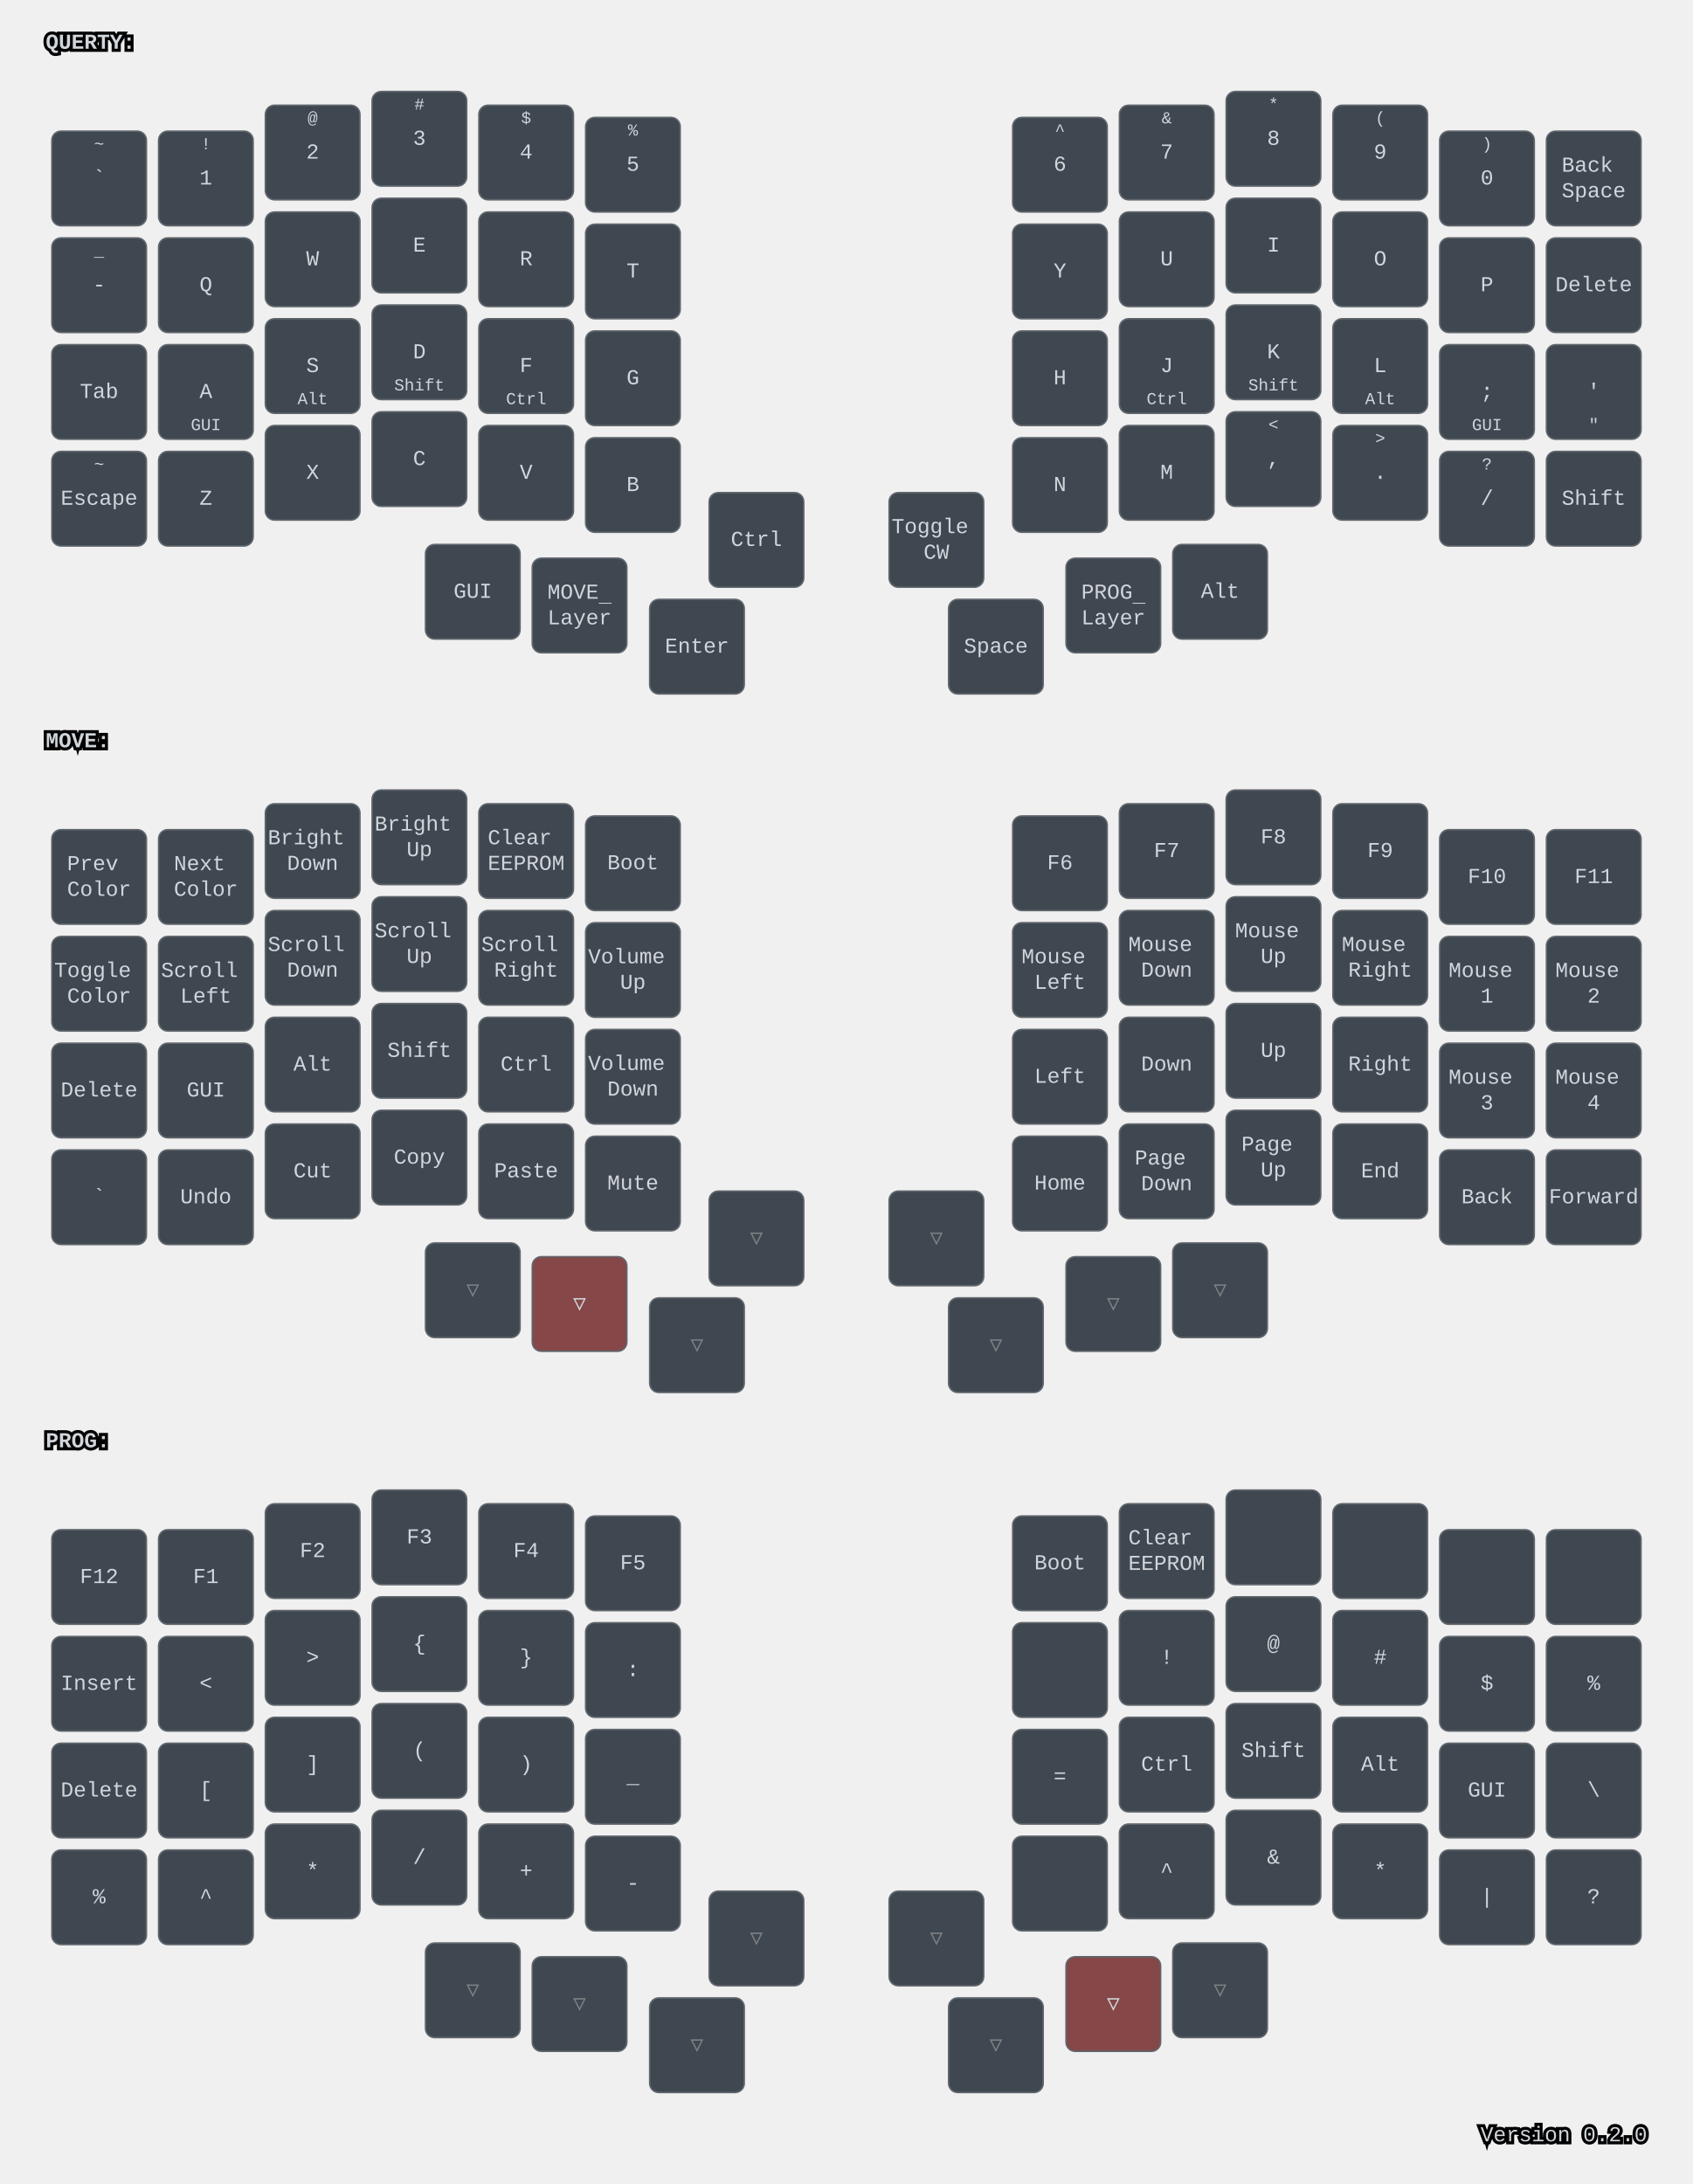
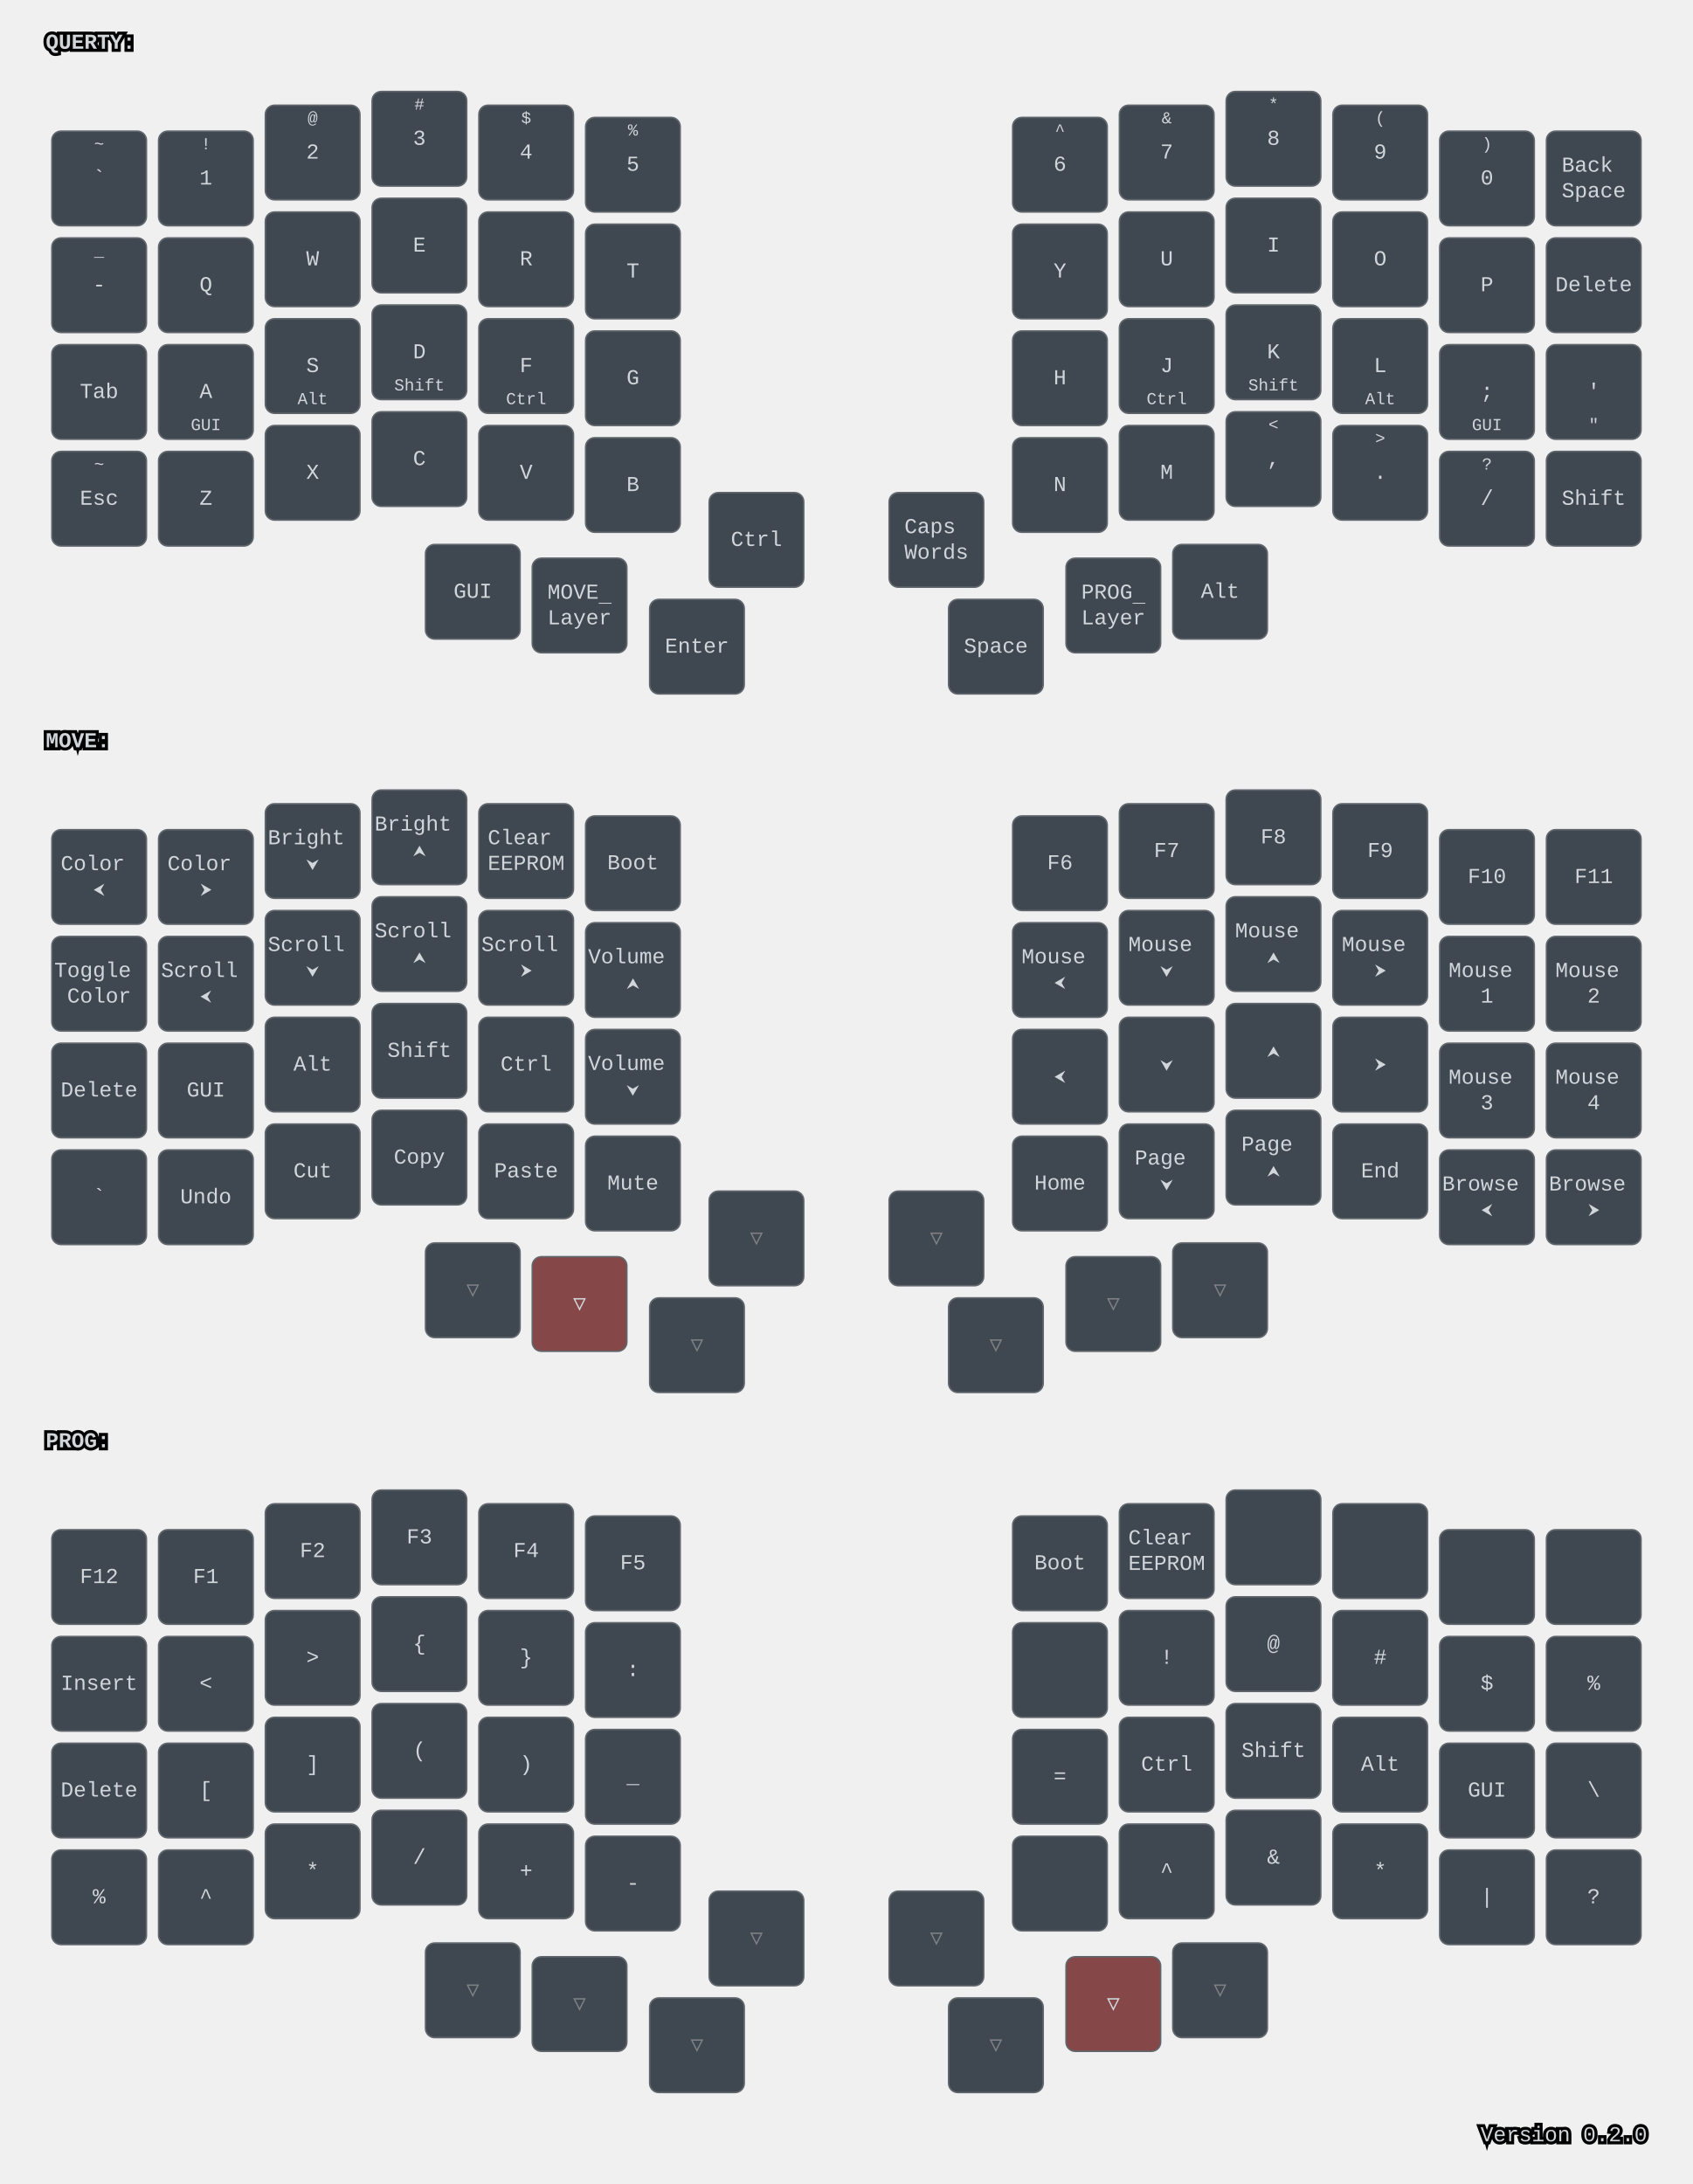
<svg xmlns="http://www.w3.org/2000/svg" width="1110" height="1432" viewBox="0 0 1110 1432" class="keymap">
  <style>/* inherit to force styles through use tags */
svg path {
    fill: inherit;
}

/* font and background color specifications */
svg.keymap {
    font-family: SFMono-Regular,Consolas,Liberation Mono,Menlo,monospace;
    font-size: 14px;
    font-kerning: normal;
    text-rendering: optimizeLegibility;
    fill: #24292e;
}

/* default key styling */
rect.key {
    fill: #f6f8fa;
}

rect.key, rect.combo {
    stroke: #c9cccf;
    stroke-width: 1;
}

/* default key side styling, only used is draw_key_sides is set */
rect.side {
    filter: brightness(90%);
}

/* color accent for combo boxes */
rect.combo, rect.combo-separate {
    fill: #cdf;
}

/* color accent for held keys */
rect.held, rect.combo.held {
    fill: #fdd;
}

/* color accent for ghost (optional) keys */
rect.ghost, rect.combo.ghost {
    stroke-dasharray: 4, 4;
    stroke-width: 2;
}

text {
    text-anchor: middle;
    dominant-baseline: middle;
}

/* styling for layer labels */
text.label {
    font-weight: bold;
    text-anchor: start;
    stroke: white;
    stroke-width: 4;
    paint-order: stroke;
}

/* styling for optional footer */
text.footer {
    text-anchor: end;
    dominant-baseline: auto;
    stroke: white;
    stroke-width: 4;
    paint-order: stroke;
}

/* styling for combo tap, and key non-tap label text */
text.combo, text.hold, text.shifted, text.left, text.right {
    font-size: 11px;
}

text.hold {
    text-anchor: middle;
    dominant-baseline: auto;
}

text.shifted {
    text-anchor: middle;
    dominant-baseline: hanging;
}

text.left {
    text-anchor: start;
}

text.right {
    text-anchor: end;
}

text.layer-activator {
    text-decoration: underline;
}

/* styling for hold/shifted label text in combo box */
text.combo.hold, text.combo.shifted, text.combo.left, text.combo.right {
    font-size: 8px;
}

/* lighter symbol for transparent keys */
text.trans {
    fill: #7b7e81;
}

/* styling for combo dendrons */
path.combo {
    stroke-width: 1;
    stroke: gray;
    fill: none;
}

/* Start Tabler Icons Cleanup */
/* cannot use height/width with glyphs */
.icon-tabler &gt; path {
    fill: inherit;
    stroke: inherit;
    stroke-width: 2;
}
/* hide tabler's default box */
.icon-tabler &gt; path[stroke="none"][fill="none"] {
    visibility: hidden;
}
/* End Tabler Icons Cleanup */

svg.keymap { fill: #d1d6db; }
rect.key { fill: #3f4750; }
rect.key, rect.combo { stroke: #60666c; }
rect.combo, rect.combo-separate { fill: #1f3d7a; }
rect.held, rect.combo.held { fill: #854747; }
text.label, text.footer { stroke: black; }
text.trans { fill: #7e8184; }
path.combo { stroke: #7f7f7f; }
</style>
  <g transform="translate(30, 0)" class="layer-QUERTY">
    <text x="0" y="28" class="label" id="QUERTY">QUERTY:</text>
    <g transform="translate(0, 56)">
      <g transform="translate(35, 61)" class="key keypos-0">
        <rect rx="6" ry="6" x="-31" y="-31" width="62" height="62" class="key" />
        <text x="0" y="0" class="key tap">`</text>
        <text x="0" y="-25" class="key shifted">~</text>
      </g>
      <g transform="translate(105, 61)" class="key keypos-1">
        <rect rx="6" ry="6" x="-31" y="-31" width="62" height="62" class="key" />
        <text x="0" y="0" class="key tap">1</text>
        <text x="0" y="-25" class="key shifted">!</text>
      </g>
      <g transform="translate(175, 44)" class="key keypos-2">
        <rect rx="6" ry="6" x="-31" y="-31" width="62" height="62" class="key" />
        <text x="0" y="0" class="key tap">2</text>
        <text x="0" y="-25" class="key shifted">@</text>
      </g>
      <g transform="translate(245, 35)" class="key keypos-3">
        <rect rx="6" ry="6" x="-31" y="-31" width="62" height="62" class="key" />
        <text x="0" y="0" class="key tap">3</text>
        <text x="0" y="-25" class="key shifted">#</text>
      </g>
      <g transform="translate(315, 44)" class="key keypos-4">
        <rect rx="6" ry="6" x="-31" y="-31" width="62" height="62" class="key" />
        <text x="0" y="0" class="key tap">4</text>
        <text x="0" y="-25" class="key shifted">$</text>
      </g>
      <g transform="translate(385, 52)" class="key keypos-5">
        <rect rx="6" ry="6" x="-31" y="-31" width="62" height="62" class="key" />
        <text x="0" y="0" class="key tap">5</text>
        <text x="0" y="-25" class="key shifted">%</text>
      </g>
      <g transform="translate(665, 52)" class="key keypos-6">
        <rect rx="6" ry="6" x="-31" y="-31" width="62" height="62" class="key" />
        <text x="0" y="0" class="key tap">6</text>
        <text x="0" y="-25" class="key shifted">^</text>
      </g>
      <g transform="translate(735, 44)" class="key keypos-7">
        <rect rx="6" ry="6" x="-31" y="-31" width="62" height="62" class="key" />
        <text x="0" y="0" class="key tap">7</text>
        <text x="0" y="-25" class="key shifted">&amp;</text>
      </g>
      <g transform="translate(805, 35)" class="key keypos-8">
        <rect rx="6" ry="6" x="-31" y="-31" width="62" height="62" class="key" />
        <text x="0" y="0" class="key tap">8</text>
        <text x="0" y="-25" class="key shifted">*</text>
      </g>
      <g transform="translate(875, 44)" class="key keypos-9">
        <rect rx="6" ry="6" x="-31" y="-31" width="62" height="62" class="key" />
        <text x="0" y="0" class="key tap">9</text>
        <text x="0" y="-25" class="key shifted">(</text>
      </g>
      <g transform="translate(945, 61)" class="key keypos-10">
        <rect rx="6" ry="6" x="-31" y="-31" width="62" height="62" class="key" />
        <text x="0" y="0" class="key tap">0</text>
        <text x="0" y="-25" class="key shifted">)</text>
      </g>
      <g transform="translate(1015, 61)" class="key keypos-11">
        <rect rx="6" ry="6" x="-31" y="-31" width="62" height="62" class="key" />
        <text x="0" y="0" class="key tap">
          <tspan x="0" dy="-0.6em">Back</tspan>
          <tspan x="0" dy="1.2em">Space</tspan>
        </text>
      </g>
      <g transform="translate(35, 131)" class="key keypos-12">
        <rect rx="6" ry="6" x="-31" y="-31" width="62" height="62" class="key" />
        <text x="0" y="0" class="key tap">-</text>
        <text x="0" y="-25" class="key shifted">_</text>
      </g>
      <g transform="translate(105, 131)" class="key keypos-13">
        <rect rx="6" ry="6" x="-31" y="-31" width="62" height="62" class="key" />
        <text x="0" y="0" class="key tap">Q</text>
      </g>
      <g transform="translate(175, 114)" class="key keypos-14">
        <rect rx="6" ry="6" x="-31" y="-31" width="62" height="62" class="key" />
        <text x="0" y="0" class="key tap">W</text>
      </g>
      <g transform="translate(245, 105)" class="key keypos-15">
        <rect rx="6" ry="6" x="-31" y="-31" width="62" height="62" class="key" />
        <text x="0" y="0" class="key tap">E</text>
      </g>
      <g transform="translate(315, 114)" class="key keypos-16">
        <rect rx="6" ry="6" x="-31" y="-31" width="62" height="62" class="key" />
        <text x="0" y="0" class="key tap">R</text>
      </g>
      <g transform="translate(385, 122)" class="key keypos-17">
        <rect rx="6" ry="6" x="-31" y="-31" width="62" height="62" class="key" />
        <text x="0" y="0" class="key tap">T</text>
      </g>
      <g transform="translate(665, 122)" class="key keypos-18">
        <rect rx="6" ry="6" x="-31" y="-31" width="62" height="62" class="key" />
        <text x="0" y="0" class="key tap">Y</text>
      </g>
      <g transform="translate(735, 114)" class="key keypos-19">
        <rect rx="6" ry="6" x="-31" y="-31" width="62" height="62" class="key" />
        <text x="0" y="0" class="key tap">U</text>
      </g>
      <g transform="translate(805, 105)" class="key keypos-20">
        <rect rx="6" ry="6" x="-31" y="-31" width="62" height="62" class="key" />
        <text x="0" y="0" class="key tap">I</text>
      </g>
      <g transform="translate(875, 114)" class="key keypos-21">
        <rect rx="6" ry="6" x="-31" y="-31" width="62" height="62" class="key" />
        <text x="0" y="0" class="key tap">O</text>
      </g>
      <g transform="translate(945, 131)" class="key keypos-22">
        <rect rx="6" ry="6" x="-31" y="-31" width="62" height="62" class="key" />
        <text x="0" y="0" class="key tap">P</text>
      </g>
      <g transform="translate(1015, 131)" class="key keypos-23">
        <rect rx="6" ry="6" x="-31" y="-31" width="62" height="62" class="key" />
        <text x="0" y="0" class="key tap">Delete</text>
      </g>
      <g transform="translate(35, 201)" class="key keypos-24">
        <rect rx="6" ry="6" x="-31" y="-31" width="62" height="62" class="key" />
        <text x="0" y="0" class="key tap">Tab</text>
      </g>
      <g transform="translate(105, 201)" class="key keypos-25">
        <rect rx="6" ry="6" x="-31" y="-31" width="62" height="62" class="key" />
        <text x="0" y="0" class="key tap">A</text>
        <text x="0" y="25" class="key hold">GUI</text>
      </g>
      <g transform="translate(175, 184)" class="key keypos-26">
        <rect rx="6" ry="6" x="-31" y="-31" width="62" height="62" class="key" />
        <text x="0" y="0" class="key tap">S</text>
        <text x="0" y="25" class="key hold">Alt</text>
      </g>
      <g transform="translate(245, 175)" class="key keypos-27">
        <rect rx="6" ry="6" x="-31" y="-31" width="62" height="62" class="key" />
        <text x="0" y="0" class="key tap">D</text>
        <text x="0" y="25" class="key hold">Shift</text>
      </g>
      <g transform="translate(315, 184)" class="key keypos-28">
        <rect rx="6" ry="6" x="-31" y="-31" width="62" height="62" class="key" />
        <text x="0" y="0" class="key tap">F</text>
        <text x="0" y="25" class="key hold">Ctrl</text>
      </g>
      <g transform="translate(385, 192)" class="key keypos-29">
        <rect rx="6" ry="6" x="-31" y="-31" width="62" height="62" class="key" />
        <text x="0" y="0" class="key tap">G</text>
      </g>
      <g transform="translate(665, 192)" class="key keypos-30">
        <rect rx="6" ry="6" x="-31" y="-31" width="62" height="62" class="key" />
        <text x="0" y="0" class="key tap">H</text>
      </g>
      <g transform="translate(735, 184)" class="key keypos-31">
        <rect rx="6" ry="6" x="-31" y="-31" width="62" height="62" class="key" />
        <text x="0" y="0" class="key tap">J</text>
        <text x="0" y="25" class="key hold">Ctrl</text>
      </g>
      <g transform="translate(805, 175)" class="key keypos-32">
        <rect rx="6" ry="6" x="-31" y="-31" width="62" height="62" class="key" />
        <text x="0" y="0" class="key tap">K</text>
        <text x="0" y="25" class="key hold">Shift</text>
      </g>
      <g transform="translate(875, 184)" class="key keypos-33">
        <rect rx="6" ry="6" x="-31" y="-31" width="62" height="62" class="key" />
        <text x="0" y="0" class="key tap">L</text>
        <text x="0" y="25" class="key hold">Alt</text>
      </g>
      <g transform="translate(945, 201)" class="key keypos-34">
        <rect rx="6" ry="6" x="-31" y="-31" width="62" height="62" class="key" />
        <text x="0" y="0" class="key tap">;</text>
        <text x="0" y="25" class="key hold">GUI</text>
      </g>
      <g transform="translate(1015, 201)" class="key keypos-35">
        <rect rx="6" ry="6" x="-31" y="-31" width="62" height="62" class="key" />
        <text x="0" y="0" class="key tap">'</text>
        <text x="0" y="25" class="key hold">"</text>
      </g>
      <g transform="translate(35, 271)" class="key keypos-36">
        <rect rx="6" ry="6" x="-31" y="-31" width="62" height="62" class="key" />
-         <text x="0" y="0" class="key tap">Escape</text>
+         <text x="0" y="0" class="key tap">Esc</text>
        <text x="0" y="-25" class="key shifted">~</text>
      </g>
      <g transform="translate(105, 271)" class="key keypos-37">
        <rect rx="6" ry="6" x="-31" y="-31" width="62" height="62" class="key" />
        <text x="0" y="0" class="key tap">Z</text>
      </g>
      <g transform="translate(175, 254)" class="key keypos-38">
        <rect rx="6" ry="6" x="-31" y="-31" width="62" height="62" class="key" />
        <text x="0" y="0" class="key tap">X</text>
      </g>
      <g transform="translate(245, 245)" class="key keypos-39">
        <rect rx="6" ry="6" x="-31" y="-31" width="62" height="62" class="key" />
        <text x="0" y="0" class="key tap">C</text>
      </g>
      <g transform="translate(315, 254)" class="key keypos-40">
        <rect rx="6" ry="6" x="-31" y="-31" width="62" height="62" class="key" />
        <text x="0" y="0" class="key tap">V</text>
      </g>
      <g transform="translate(385, 262)" class="key keypos-41">
        <rect rx="6" ry="6" x="-31" y="-31" width="62" height="62" class="key" />
        <text x="0" y="0" class="key tap">B</text>
      </g>
      <g transform="translate(466, 298)" class="key keypos-42">
        <rect rx="6" ry="6" x="-31" y="-31" width="62" height="62" class="key" />
        <text x="0" y="0" class="key tap">Ctrl</text>
      </g>
      <g transform="translate(584, 298)" class="key keypos-43">
        <rect rx="6" ry="6" x="-31" y="-31" width="62" height="62" class="key" />
        <text x="0" y="0" class="key tap">
-           <tspan x="0" dy="-0.6em">Toggle</tspan>
-           <tspan x="0" dy="1.2em">CW</tspan>
+           <tspan x="0" dy="-0.6em">Caps</tspan>
+           <tspan x="0" dy="1.2em">Words</tspan>
        </text>
      </g>
      <g transform="translate(665, 262)" class="key keypos-44">
        <rect rx="6" ry="6" x="-31" y="-31" width="62" height="62" class="key" />
        <text x="0" y="0" class="key tap">N</text>
      </g>
      <g transform="translate(735, 254)" class="key keypos-45">
        <rect rx="6" ry="6" x="-31" y="-31" width="62" height="62" class="key" />
        <text x="0" y="0" class="key tap">M</text>
      </g>
      <g transform="translate(805, 245)" class="key keypos-46">
        <rect rx="6" ry="6" x="-31" y="-31" width="62" height="62" class="key" />
        <text x="0" y="0" class="key tap">,</text>
        <text x="0" y="-25" class="key shifted">&lt;</text>
      </g>
      <g transform="translate(875, 254)" class="key keypos-47">
        <rect rx="6" ry="6" x="-31" y="-31" width="62" height="62" class="key" />
        <text x="0" y="0" class="key tap">.</text>
        <text x="0" y="-25" class="key shifted">&gt;</text>
      </g>
      <g transform="translate(945, 271)" class="key keypos-48">
        <rect rx="6" ry="6" x="-31" y="-31" width="62" height="62" class="key" />
        <text x="0" y="0" class="key tap">/</text>
        <text x="0" y="-25" class="key shifted">?</text>
      </g>
      <g transform="translate(1015, 271)" class="key keypos-49">
        <rect rx="6" ry="6" x="-31" y="-31" width="62" height="62" class="key" />
        <text x="0" y="0" class="key tap">Shift</text>
      </g>
      <g transform="translate(280, 332)" class="key keypos-50">
        <rect rx="6" ry="6" x="-31" y="-31" width="62" height="62" class="key" />
        <text x="0" y="0" class="key tap">GUI</text>
      </g>
      <g transform="translate(350, 341)" class="key layer-activator keypos-51">
        <rect rx="6" ry="6" x="-31" y="-31" width="62" height="62" class="key layer-activator" />
        <text x="0" y="0" class="key layer-activator tap">
          <tspan x="0" dy="-0.6em">MOVE</tspan>
          <tspan x="0" dy="1.2em">Layer</tspan>
        </text>
      </g>
      <g transform="translate(427, 368)" class="key keypos-52">
        <rect rx="6" ry="6" x="-31" y="-31" width="62" height="62" class="key" />
        <text x="0" y="0" class="key tap">Enter</text>
      </g>
      <g transform="translate(623, 368)" class="key keypos-53">
        <rect rx="6" ry="6" x="-31" y="-31" width="62" height="62" class="key" />
        <text x="0" y="0" class="key tap">Space</text>
      </g>
      <g transform="translate(700, 341)" class="key layer-activator keypos-54">
        <rect rx="6" ry="6" x="-31" y="-31" width="62" height="62" class="key layer-activator" />
        <text x="0" y="0" class="key layer-activator tap">
          <tspan x="0" dy="-0.6em">PROG</tspan>
          <tspan x="0" dy="1.2em">Layer</tspan>
        </text>
      </g>
      <g transform="translate(770, 332)" class="key keypos-55">
        <rect rx="6" ry="6" x="-31" y="-31" width="62" height="62" class="key" />
        <text x="0" y="0" class="key tap">Alt</text>
      </g>
    </g>
  </g>
  <g transform="translate(30, 458)" class="layer-MOVE">
    <text x="0" y="28" class="label" id="MOVE">MOVE:</text>
    <g transform="translate(0, 56)">
      <g transform="translate(35, 61)" class="key keypos-0">
        <rect rx="6" ry="6" x="-31" y="-31" width="62" height="62" class="key" />
        <text x="0" y="0" class="key tap">
-           <tspan x="0" dy="-0.6em">Prev</tspan>
-           <tspan x="0" dy="1.2em">Color</tspan>
+           <tspan x="0" dy="-0.6em">Color</tspan>
+           <tspan x="0" dy="1.2em">⮜</tspan>
        </text>
      </g>
      <g transform="translate(105, 61)" class="key keypos-1">
        <rect rx="6" ry="6" x="-31" y="-31" width="62" height="62" class="key" />
        <text x="0" y="0" class="key tap">
-           <tspan x="0" dy="-0.6em">Next</tspan>
-           <tspan x="0" dy="1.2em">Color</tspan>
+           <tspan x="0" dy="-0.6em">Color</tspan>
+           <tspan x="0" dy="1.2em">⮞</tspan>
        </text>
      </g>
      <g transform="translate(175, 44)" class="key keypos-2">
        <rect rx="6" ry="6" x="-31" y="-31" width="62" height="62" class="key" />
        <text x="0" y="0" class="key tap">
          <tspan x="0" dy="-0.6em">Bright</tspan>
-           <tspan x="0" dy="1.2em">Down</tspan>
+           <tspan x="0" dy="1.2em">⮟</tspan>
        </text>
      </g>
      <g transform="translate(245, 35)" class="key keypos-3">
        <rect rx="6" ry="6" x="-31" y="-31" width="62" height="62" class="key" />
        <text x="0" y="0" class="key tap">
          <tspan x="0" dy="-0.6em">Bright</tspan>
-           <tspan x="0" dy="1.2em">Up</tspan>
+           <tspan x="0" dy="1.2em">⮝</tspan>
        </text>
      </g>
      <g transform="translate(315, 44)" class="key keypos-4">
        <rect rx="6" ry="6" x="-31" y="-31" width="62" height="62" class="key" />
        <text x="0" y="0" class="key tap">
          <tspan x="0" dy="-0.6em">Clear</tspan>
          <tspan x="0" dy="1.2em">EEPROM</tspan>
        </text>
      </g>
      <g transform="translate(385, 52)" class="key keypos-5">
        <rect rx="6" ry="6" x="-31" y="-31" width="62" height="62" class="key" />
        <text x="0" y="0" class="key tap">Boot</text>
      </g>
      <g transform="translate(665, 52)" class="key keypos-6">
        <rect rx="6" ry="6" x="-31" y="-31" width="62" height="62" class="key" />
        <text x="0" y="0" class="key tap">F6</text>
      </g>
      <g transform="translate(735, 44)" class="key keypos-7">
        <rect rx="6" ry="6" x="-31" y="-31" width="62" height="62" class="key" />
        <text x="0" y="0" class="key tap">F7</text>
      </g>
      <g transform="translate(805, 35)" class="key keypos-8">
        <rect rx="6" ry="6" x="-31" y="-31" width="62" height="62" class="key" />
        <text x="0" y="0" class="key tap">F8</text>
      </g>
      <g transform="translate(875, 44)" class="key keypos-9">
        <rect rx="6" ry="6" x="-31" y="-31" width="62" height="62" class="key" />
        <text x="0" y="0" class="key tap">F9</text>
      </g>
      <g transform="translate(945, 61)" class="key keypos-10">
        <rect rx="6" ry="6" x="-31" y="-31" width="62" height="62" class="key" />
        <text x="0" y="0" class="key tap">F10</text>
      </g>
      <g transform="translate(1015, 61)" class="key keypos-11">
        <rect rx="6" ry="6" x="-31" y="-31" width="62" height="62" class="key" />
        <text x="0" y="0" class="key tap">F11</text>
      </g>
      <g transform="translate(35, 131)" class="key keypos-12">
        <rect rx="6" ry="6" x="-31" y="-31" width="62" height="62" class="key" />
        <text x="0" y="0" class="key tap">
          <tspan x="0" dy="-0.6em">Toggle</tspan>
          <tspan x="0" dy="1.2em">Color</tspan>
        </text>
      </g>
      <g transform="translate(105, 131)" class="key keypos-13">
        <rect rx="6" ry="6" x="-31" y="-31" width="62" height="62" class="key" />
        <text x="0" y="0" class="key tap">
          <tspan x="0" dy="-0.6em">Scroll</tspan>
-           <tspan x="0" dy="1.2em">Left</tspan>
+           <tspan x="0" dy="1.2em">⮜</tspan>
        </text>
      </g>
      <g transform="translate(175, 114)" class="key keypos-14">
        <rect rx="6" ry="6" x="-31" y="-31" width="62" height="62" class="key" />
        <text x="0" y="0" class="key tap">
          <tspan x="0" dy="-0.6em">Scroll</tspan>
-           <tspan x="0" dy="1.2em">Down</tspan>
+           <tspan x="0" dy="1.2em">⮟</tspan>
        </text>
      </g>
      <g transform="translate(245, 105)" class="key keypos-15">
        <rect rx="6" ry="6" x="-31" y="-31" width="62" height="62" class="key" />
        <text x="0" y="0" class="key tap">
          <tspan x="0" dy="-0.6em">Scroll</tspan>
-           <tspan x="0" dy="1.2em">Up</tspan>
+           <tspan x="0" dy="1.2em">⮝</tspan>
        </text>
      </g>
      <g transform="translate(315, 114)" class="key keypos-16">
        <rect rx="6" ry="6" x="-31" y="-31" width="62" height="62" class="key" />
        <text x="0" y="0" class="key tap">
          <tspan x="0" dy="-0.6em">Scroll</tspan>
-           <tspan x="0" dy="1.2em">Right</tspan>
+           <tspan x="0" dy="1.2em">⮞</tspan>
        </text>
      </g>
      <g transform="translate(385, 122)" class="key keypos-17">
        <rect rx="6" ry="6" x="-31" y="-31" width="62" height="62" class="key" />
        <text x="0" y="0" class="key tap">
          <tspan x="0" dy="-0.6em">Volume</tspan>
-           <tspan x="0" dy="1.2em">Up</tspan>
+           <tspan x="0" dy="1.2em">⮝</tspan>
        </text>
      </g>
      <g transform="translate(665, 122)" class="key keypos-18">
        <rect rx="6" ry="6" x="-31" y="-31" width="62" height="62" class="key" />
        <text x="0" y="0" class="key tap">
          <tspan x="0" dy="-0.6em">Mouse</tspan>
-           <tspan x="0" dy="1.2em">Left</tspan>
+           <tspan x="0" dy="1.2em">⮜</tspan>
        </text>
      </g>
      <g transform="translate(735, 114)" class="key keypos-19">
        <rect rx="6" ry="6" x="-31" y="-31" width="62" height="62" class="key" />
        <text x="0" y="0" class="key tap">
          <tspan x="0" dy="-0.6em">Mouse</tspan>
-           <tspan x="0" dy="1.2em">Down</tspan>
+           <tspan x="0" dy="1.2em">⮟</tspan>
        </text>
      </g>
      <g transform="translate(805, 105)" class="key keypos-20">
        <rect rx="6" ry="6" x="-31" y="-31" width="62" height="62" class="key" />
        <text x="0" y="0" class="key tap">
          <tspan x="0" dy="-0.6em">Mouse</tspan>
-           <tspan x="0" dy="1.2em">Up</tspan>
+           <tspan x="0" dy="1.2em">⮝</tspan>
        </text>
      </g>
      <g transform="translate(875, 114)" class="key keypos-21">
        <rect rx="6" ry="6" x="-31" y="-31" width="62" height="62" class="key" />
        <text x="0" y="0" class="key tap">
          <tspan x="0" dy="-0.6em">Mouse</tspan>
-           <tspan x="0" dy="1.2em">Right</tspan>
+           <tspan x="0" dy="1.2em">⮞</tspan>
        </text>
      </g>
      <g transform="translate(945, 131)" class="key keypos-22">
        <rect rx="6" ry="6" x="-31" y="-31" width="62" height="62" class="key" />
        <text x="0" y="0" class="key tap">
          <tspan x="0" dy="-0.6em">Mouse</tspan>
          <tspan x="0" dy="1.2em">1</tspan>
        </text>
      </g>
      <g transform="translate(1015, 131)" class="key keypos-23">
        <rect rx="6" ry="6" x="-31" y="-31" width="62" height="62" class="key" />
        <text x="0" y="0" class="key tap">
          <tspan x="0" dy="-0.6em">Mouse</tspan>
          <tspan x="0" dy="1.2em">2</tspan>
        </text>
      </g>
      <g transform="translate(35, 201)" class="key keypos-24">
        <rect rx="6" ry="6" x="-31" y="-31" width="62" height="62" class="key" />
        <text x="0" y="0" class="key tap">Delete</text>
      </g>
      <g transform="translate(105, 201)" class="key keypos-25">
        <rect rx="6" ry="6" x="-31" y="-31" width="62" height="62" class="key" />
        <text x="0" y="0" class="key tap">GUI</text>
      </g>
      <g transform="translate(175, 184)" class="key keypos-26">
        <rect rx="6" ry="6" x="-31" y="-31" width="62" height="62" class="key" />
        <text x="0" y="0" class="key tap">Alt</text>
      </g>
      <g transform="translate(245, 175)" class="key keypos-27">
        <rect rx="6" ry="6" x="-31" y="-31" width="62" height="62" class="key" />
        <text x="0" y="0" class="key tap">Shift</text>
      </g>
      <g transform="translate(315, 184)" class="key keypos-28">
        <rect rx="6" ry="6" x="-31" y="-31" width="62" height="62" class="key" />
        <text x="0" y="0" class="key tap">Ctrl</text>
      </g>
      <g transform="translate(385, 192)" class="key keypos-29">
        <rect rx="6" ry="6" x="-31" y="-31" width="62" height="62" class="key" />
        <text x="0" y="0" class="key tap">
          <tspan x="0" dy="-0.6em">Volume</tspan>
-           <tspan x="0" dy="1.2em">Down</tspan>
+           <tspan x="0" dy="1.2em">⮟</tspan>
        </text>
      </g>
      <g transform="translate(665, 192)" class="key keypos-30">
        <rect rx="6" ry="6" x="-31" y="-31" width="62" height="62" class="key" />
-         <text x="0" y="0" class="key tap">Left</text>
+         <text x="0" y="0" class="key tap">⮜</text>
      </g>
      <g transform="translate(735, 184)" class="key keypos-31">
        <rect rx="6" ry="6" x="-31" y="-31" width="62" height="62" class="key" />
-         <text x="0" y="0" class="key tap">Down</text>
+         <text x="0" y="0" class="key tap">⮟</text>
      </g>
      <g transform="translate(805, 175)" class="key keypos-32">
        <rect rx="6" ry="6" x="-31" y="-31" width="62" height="62" class="key" />
-         <text x="0" y="0" class="key tap">Up</text>
+         <text x="0" y="0" class="key tap">⮝</text>
      </g>
      <g transform="translate(875, 184)" class="key keypos-33">
        <rect rx="6" ry="6" x="-31" y="-31" width="62" height="62" class="key" />
-         <text x="0" y="0" class="key tap">Right</text>
+         <text x="0" y="0" class="key tap">⮞</text>
      </g>
      <g transform="translate(945, 201)" class="key keypos-34">
        <rect rx="6" ry="6" x="-31" y="-31" width="62" height="62" class="key" />
        <text x="0" y="0" class="key tap">
          <tspan x="0" dy="-0.6em">Mouse</tspan>
          <tspan x="0" dy="1.2em">3</tspan>
        </text>
      </g>
      <g transform="translate(1015, 201)" class="key keypos-35">
        <rect rx="6" ry="6" x="-31" y="-31" width="62" height="62" class="key" />
        <text x="0" y="0" class="key tap">
          <tspan x="0" dy="-0.6em">Mouse</tspan>
          <tspan x="0" dy="1.2em">4</tspan>
        </text>
      </g>
      <g transform="translate(35, 271)" class="key keypos-36">
        <rect rx="6" ry="6" x="-31" y="-31" width="62" height="62" class="key" />
        <text x="0" y="0" class="key tap">`</text>
      </g>
      <g transform="translate(105, 271)" class="key keypos-37">
        <rect rx="6" ry="6" x="-31" y="-31" width="62" height="62" class="key" />
        <text x="0" y="0" class="key tap">Undo</text>
      </g>
      <g transform="translate(175, 254)" class="key keypos-38">
        <rect rx="6" ry="6" x="-31" y="-31" width="62" height="62" class="key" />
        <text x="0" y="0" class="key tap">Cut</text>
      </g>
      <g transform="translate(245, 245)" class="key keypos-39">
        <rect rx="6" ry="6" x="-31" y="-31" width="62" height="62" class="key" />
        <text x="0" y="0" class="key tap">Copy</text>
      </g>
      <g transform="translate(315, 254)" class="key keypos-40">
        <rect rx="6" ry="6" x="-31" y="-31" width="62" height="62" class="key" />
        <text x="0" y="0" class="key tap">Paste</text>
      </g>
      <g transform="translate(385, 262)" class="key keypos-41">
        <rect rx="6" ry="6" x="-31" y="-31" width="62" height="62" class="key" />
        <text x="0" y="0" class="key tap">Mute</text>
      </g>
      <g transform="translate(466, 298)" class="key trans keypos-42">
        <rect rx="6" ry="6" x="-31" y="-31" width="62" height="62" class="key trans" />
        <text x="0" y="0" class="key trans tap">▽</text>
      </g>
      <g transform="translate(584, 298)" class="key trans keypos-43">
        <rect rx="6" ry="6" x="-31" y="-31" width="62" height="62" class="key trans" />
        <text x="0" y="0" class="key trans tap">▽</text>
      </g>
      <g transform="translate(665, 262)" class="key keypos-44">
        <rect rx="6" ry="6" x="-31" y="-31" width="62" height="62" class="key" />
        <text x="0" y="0" class="key tap">Home</text>
      </g>
      <g transform="translate(735, 254)" class="key keypos-45">
        <rect rx="6" ry="6" x="-31" y="-31" width="62" height="62" class="key" />
        <text x="0" y="0" class="key tap">
          <tspan x="0" dy="-0.6em">Page</tspan>
-           <tspan x="0" dy="1.2em">Down</tspan>
+           <tspan x="0" dy="1.2em">⮟</tspan>
        </text>
      </g>
      <g transform="translate(805, 245)" class="key keypos-46">
        <rect rx="6" ry="6" x="-31" y="-31" width="62" height="62" class="key" />
        <text x="0" y="0" class="key tap">
          <tspan x="0" dy="-0.6em">Page</tspan>
-           <tspan x="0" dy="1.2em">Up</tspan>
+           <tspan x="0" dy="1.2em">⮝</tspan>
        </text>
      </g>
      <g transform="translate(875, 254)" class="key keypos-47">
        <rect rx="6" ry="6" x="-31" y="-31" width="62" height="62" class="key" />
        <text x="0" y="0" class="key tap">End</text>
      </g>
      <g transform="translate(945, 271)" class="key keypos-48">
        <rect rx="6" ry="6" x="-31" y="-31" width="62" height="62" class="key" />
-         <text x="0" y="0" class="key tap">Back</text>
+         <text x="0" y="0" class="key tap">
+           <tspan x="0" dy="-0.6em">Browse</tspan>
+           <tspan x="0" dy="1.2em">⮜</tspan>
+         </text>
      </g>
      <g transform="translate(1015, 271)" class="key keypos-49">
        <rect rx="6" ry="6" x="-31" y="-31" width="62" height="62" class="key" />
-         <text x="0" y="0" class="key tap">Forward</text>
+         <text x="0" y="0" class="key tap">
+           <tspan x="0" dy="-0.6em">Browse</tspan>
+           <tspan x="0" dy="1.2em">⮞</tspan>
+         </text>
      </g>
      <g transform="translate(280, 332)" class="key trans keypos-50">
        <rect rx="6" ry="6" x="-31" y="-31" width="62" height="62" class="key trans" />
        <text x="0" y="0" class="key trans tap">▽</text>
      </g>
      <g transform="translate(350, 341)" class="key held keypos-51">
        <rect rx="6" ry="6" x="-31" y="-31" width="62" height="62" class="key held" />
        <text x="0" y="0" class="key held tap">▽</text>
      </g>
      <g transform="translate(427, 368)" class="key trans keypos-52">
        <rect rx="6" ry="6" x="-31" y="-31" width="62" height="62" class="key trans" />
        <text x="0" y="0" class="key trans tap">▽</text>
      </g>
      <g transform="translate(623, 368)" class="key trans keypos-53">
        <rect rx="6" ry="6" x="-31" y="-31" width="62" height="62" class="key trans" />
        <text x="0" y="0" class="key trans tap">▽</text>
      </g>
      <g transform="translate(700, 341)" class="key trans keypos-54">
        <rect rx="6" ry="6" x="-31" y="-31" width="62" height="62" class="key trans" />
        <text x="0" y="0" class="key trans tap">▽</text>
      </g>
      <g transform="translate(770, 332)" class="key trans keypos-55">
        <rect rx="6" ry="6" x="-31" y="-31" width="62" height="62" class="key trans" />
        <text x="0" y="0" class="key trans tap">▽</text>
      </g>
    </g>
  </g>
  <g transform="translate(30, 917)" class="layer-PROG">
    <text x="0" y="28" class="label" id="PROG">PROG:</text>
    <g transform="translate(0, 56)">
      <g transform="translate(35, 61)" class="key keypos-0">
        <rect rx="6" ry="6" x="-31" y="-31" width="62" height="62" class="key" />
        <text x="0" y="0" class="key tap">F12</text>
      </g>
      <g transform="translate(105, 61)" class="key keypos-1">
        <rect rx="6" ry="6" x="-31" y="-31" width="62" height="62" class="key" />
        <text x="0" y="0" class="key tap">F1</text>
      </g>
      <g transform="translate(175, 44)" class="key keypos-2">
        <rect rx="6" ry="6" x="-31" y="-31" width="62" height="62" class="key" />
        <text x="0" y="0" class="key tap">F2</text>
      </g>
      <g transform="translate(245, 35)" class="key keypos-3">
        <rect rx="6" ry="6" x="-31" y="-31" width="62" height="62" class="key" />
        <text x="0" y="0" class="key tap">F3</text>
      </g>
      <g transform="translate(315, 44)" class="key keypos-4">
        <rect rx="6" ry="6" x="-31" y="-31" width="62" height="62" class="key" />
        <text x="0" y="0" class="key tap">F4</text>
      </g>
      <g transform="translate(385, 52)" class="key keypos-5">
        <rect rx="6" ry="6" x="-31" y="-31" width="62" height="62" class="key" />
        <text x="0" y="0" class="key tap">F5</text>
      </g>
      <g transform="translate(665, 52)" class="key keypos-6">
        <rect rx="6" ry="6" x="-31" y="-31" width="62" height="62" class="key" />
        <text x="0" y="0" class="key tap">Boot</text>
      </g>
      <g transform="translate(735, 44)" class="key keypos-7">
        <rect rx="6" ry="6" x="-31" y="-31" width="62" height="62" class="key" />
        <text x="0" y="0" class="key tap">
          <tspan x="0" dy="-0.6em">Clear</tspan>
          <tspan x="0" dy="1.2em">EEPROM</tspan>
        </text>
      </g>
      <g transform="translate(805, 35)" class="key keypos-8">
        <rect rx="6" ry="6" x="-31" y="-31" width="62" height="62" class="key" />
      </g>
      <g transform="translate(875, 44)" class="key keypos-9">
        <rect rx="6" ry="6" x="-31" y="-31" width="62" height="62" class="key" />
      </g>
      <g transform="translate(945, 61)" class="key keypos-10">
        <rect rx="6" ry="6" x="-31" y="-31" width="62" height="62" class="key" />
      </g>
      <g transform="translate(1015, 61)" class="key keypos-11">
        <rect rx="6" ry="6" x="-31" y="-31" width="62" height="62" class="key" />
      </g>
      <g transform="translate(35, 131)" class="key keypos-12">
        <rect rx="6" ry="6" x="-31" y="-31" width="62" height="62" class="key" />
        <text x="0" y="0" class="key tap">Insert</text>
      </g>
      <g transform="translate(105, 131)" class="key keypos-13">
        <rect rx="6" ry="6" x="-31" y="-31" width="62" height="62" class="key" />
        <text x="0" y="0" class="key tap">&lt;</text>
      </g>
      <g transform="translate(175, 114)" class="key keypos-14">
        <rect rx="6" ry="6" x="-31" y="-31" width="62" height="62" class="key" />
        <text x="0" y="0" class="key tap">&gt;</text>
      </g>
      <g transform="translate(245, 105)" class="key keypos-15">
        <rect rx="6" ry="6" x="-31" y="-31" width="62" height="62" class="key" />
        <text x="0" y="0" class="key tap">{</text>
      </g>
      <g transform="translate(315, 114)" class="key keypos-16">
        <rect rx="6" ry="6" x="-31" y="-31" width="62" height="62" class="key" />
        <text x="0" y="0" class="key tap">}</text>
      </g>
      <g transform="translate(385, 122)" class="key keypos-17">
        <rect rx="6" ry="6" x="-31" y="-31" width="62" height="62" class="key" />
        <text x="0" y="0" class="key tap">:</text>
      </g>
      <g transform="translate(665, 122)" class="key keypos-18">
        <rect rx="6" ry="6" x="-31" y="-31" width="62" height="62" class="key" />
      </g>
      <g transform="translate(735, 114)" class="key keypos-19">
        <rect rx="6" ry="6" x="-31" y="-31" width="62" height="62" class="key" />
        <text x="0" y="0" class="key tap">!</text>
      </g>
      <g transform="translate(805, 105)" class="key keypos-20">
        <rect rx="6" ry="6" x="-31" y="-31" width="62" height="62" class="key" />
        <text x="0" y="0" class="key tap">@</text>
      </g>
      <g transform="translate(875, 114)" class="key keypos-21">
        <rect rx="6" ry="6" x="-31" y="-31" width="62" height="62" class="key" />
        <text x="0" y="0" class="key tap">#</text>
      </g>
      <g transform="translate(945, 131)" class="key keypos-22">
        <rect rx="6" ry="6" x="-31" y="-31" width="62" height="62" class="key" />
        <text x="0" y="0" class="key tap">$</text>
      </g>
      <g transform="translate(1015, 131)" class="key keypos-23">
        <rect rx="6" ry="6" x="-31" y="-31" width="62" height="62" class="key" />
        <text x="0" y="0" class="key tap">%</text>
      </g>
      <g transform="translate(35, 201)" class="key keypos-24">
        <rect rx="6" ry="6" x="-31" y="-31" width="62" height="62" class="key" />
        <text x="0" y="0" class="key tap">Delete</text>
      </g>
      <g transform="translate(105, 201)" class="key keypos-25">
        <rect rx="6" ry="6" x="-31" y="-31" width="62" height="62" class="key" />
        <text x="0" y="0" class="key tap">[</text>
      </g>
      <g transform="translate(175, 184)" class="key keypos-26">
        <rect rx="6" ry="6" x="-31" y="-31" width="62" height="62" class="key" />
        <text x="0" y="0" class="key tap">]</text>
      </g>
      <g transform="translate(245, 175)" class="key keypos-27">
        <rect rx="6" ry="6" x="-31" y="-31" width="62" height="62" class="key" />
        <text x="0" y="0" class="key tap">(</text>
      </g>
      <g transform="translate(315, 184)" class="key keypos-28">
        <rect rx="6" ry="6" x="-31" y="-31" width="62" height="62" class="key" />
        <text x="0" y="0" class="key tap">)</text>
      </g>
      <g transform="translate(385, 192)" class="key keypos-29">
        <rect rx="6" ry="6" x="-31" y="-31" width="62" height="62" class="key" />
        <text x="0" y="0" class="key tap">_</text>
      </g>
      <g transform="translate(665, 192)" class="key keypos-30">
        <rect rx="6" ry="6" x="-31" y="-31" width="62" height="62" class="key" />
        <text x="0" y="0" class="key tap">=</text>
      </g>
      <g transform="translate(735, 184)" class="key keypos-31">
        <rect rx="6" ry="6" x="-31" y="-31" width="62" height="62" class="key" />
        <text x="0" y="0" class="key tap">Ctrl</text>
      </g>
      <g transform="translate(805, 175)" class="key keypos-32">
        <rect rx="6" ry="6" x="-31" y="-31" width="62" height="62" class="key" />
        <text x="0" y="0" class="key tap">Shift</text>
      </g>
      <g transform="translate(875, 184)" class="key keypos-33">
        <rect rx="6" ry="6" x="-31" y="-31" width="62" height="62" class="key" />
        <text x="0" y="0" class="key tap">Alt</text>
      </g>
      <g transform="translate(945, 201)" class="key keypos-34">
        <rect rx="6" ry="6" x="-31" y="-31" width="62" height="62" class="key" />
        <text x="0" y="0" class="key tap">GUI</text>
      </g>
      <g transform="translate(1015, 201)" class="key keypos-35">
        <rect rx="6" ry="6" x="-31" y="-31" width="62" height="62" class="key" />
        <text x="0" y="0" class="key tap">\</text>
      </g>
      <g transform="translate(35, 271)" class="key keypos-36">
        <rect rx="6" ry="6" x="-31" y="-31" width="62" height="62" class="key" />
        <text x="0" y="0" class="key tap">%</text>
      </g>
      <g transform="translate(105, 271)" class="key keypos-37">
        <rect rx="6" ry="6" x="-31" y="-31" width="62" height="62" class="key" />
        <text x="0" y="0" class="key tap">^</text>
      </g>
      <g transform="translate(175, 254)" class="key keypos-38">
        <rect rx="6" ry="6" x="-31" y="-31" width="62" height="62" class="key" />
        <text x="0" y="0" class="key tap">*</text>
      </g>
      <g transform="translate(245, 245)" class="key keypos-39">
        <rect rx="6" ry="6" x="-31" y="-31" width="62" height="62" class="key" />
        <text x="0" y="0" class="key tap">/</text>
      </g>
      <g transform="translate(315, 254)" class="key keypos-40">
        <rect rx="6" ry="6" x="-31" y="-31" width="62" height="62" class="key" />
        <text x="0" y="0" class="key tap">+</text>
      </g>
      <g transform="translate(385, 262)" class="key keypos-41">
        <rect rx="6" ry="6" x="-31" y="-31" width="62" height="62" class="key" />
        <text x="0" y="0" class="key tap">-</text>
      </g>
      <g transform="translate(466, 298)" class="key trans keypos-42">
        <rect rx="6" ry="6" x="-31" y="-31" width="62" height="62" class="key trans" />
        <text x="0" y="0" class="key trans tap">▽</text>
      </g>
      <g transform="translate(584, 298)" class="key trans keypos-43">
        <rect rx="6" ry="6" x="-31" y="-31" width="62" height="62" class="key trans" />
        <text x="0" y="0" class="key trans tap">▽</text>
      </g>
      <g transform="translate(665, 262)" class="key keypos-44">
        <rect rx="6" ry="6" x="-31" y="-31" width="62" height="62" class="key" />
      </g>
      <g transform="translate(735, 254)" class="key keypos-45">
        <rect rx="6" ry="6" x="-31" y="-31" width="62" height="62" class="key" />
        <text x="0" y="0" class="key tap">^</text>
      </g>
      <g transform="translate(805, 245)" class="key keypos-46">
        <rect rx="6" ry="6" x="-31" y="-31" width="62" height="62" class="key" />
        <text x="0" y="0" class="key tap">&amp;</text>
      </g>
      <g transform="translate(875, 254)" class="key keypos-47">
        <rect rx="6" ry="6" x="-31" y="-31" width="62" height="62" class="key" />
        <text x="0" y="0" class="key tap">*</text>
      </g>
      <g transform="translate(945, 271)" class="key keypos-48">
        <rect rx="6" ry="6" x="-31" y="-31" width="62" height="62" class="key" />
        <text x="0" y="0" class="key tap">|</text>
      </g>
      <g transform="translate(1015, 271)" class="key keypos-49">
        <rect rx="6" ry="6" x="-31" y="-31" width="62" height="62" class="key" />
        <text x="0" y="0" class="key tap">?</text>
      </g>
      <g transform="translate(280, 332)" class="key trans keypos-50">
        <rect rx="6" ry="6" x="-31" y="-31" width="62" height="62" class="key trans" />
        <text x="0" y="0" class="key trans tap">▽</text>
      </g>
      <g transform="translate(350, 341)" class="key trans keypos-51">
        <rect rx="6" ry="6" x="-31" y="-31" width="62" height="62" class="key trans" />
        <text x="0" y="0" class="key trans tap">▽</text>
      </g>
      <g transform="translate(427, 368)" class="key trans keypos-52">
        <rect rx="6" ry="6" x="-31" y="-31" width="62" height="62" class="key trans" />
        <text x="0" y="0" class="key trans tap">▽</text>
      </g>
      <g transform="translate(623, 368)" class="key trans keypos-53">
        <rect rx="6" ry="6" x="-31" y="-31" width="62" height="62" class="key trans" />
        <text x="0" y="0" class="key trans tap">▽</text>
      </g>
      <g transform="translate(700, 341)" class="key held keypos-54">
        <rect rx="6" ry="6" x="-31" y="-31" width="62" height="62" class="key held" />
        <text x="0" y="0" class="key held tap">▽</text>
      </g>
      <g transform="translate(770, 332)" class="key trans keypos-55">
        <rect rx="6" ry="6" x="-31" y="-31" width="62" height="62" class="key trans" />
        <text x="0" y="0" class="key trans tap">▽</text>
      </g>
    </g>
  </g>
  <text x="1080.0" y="1404.0" class="footer">Version 0.2.0</text>
</svg>
